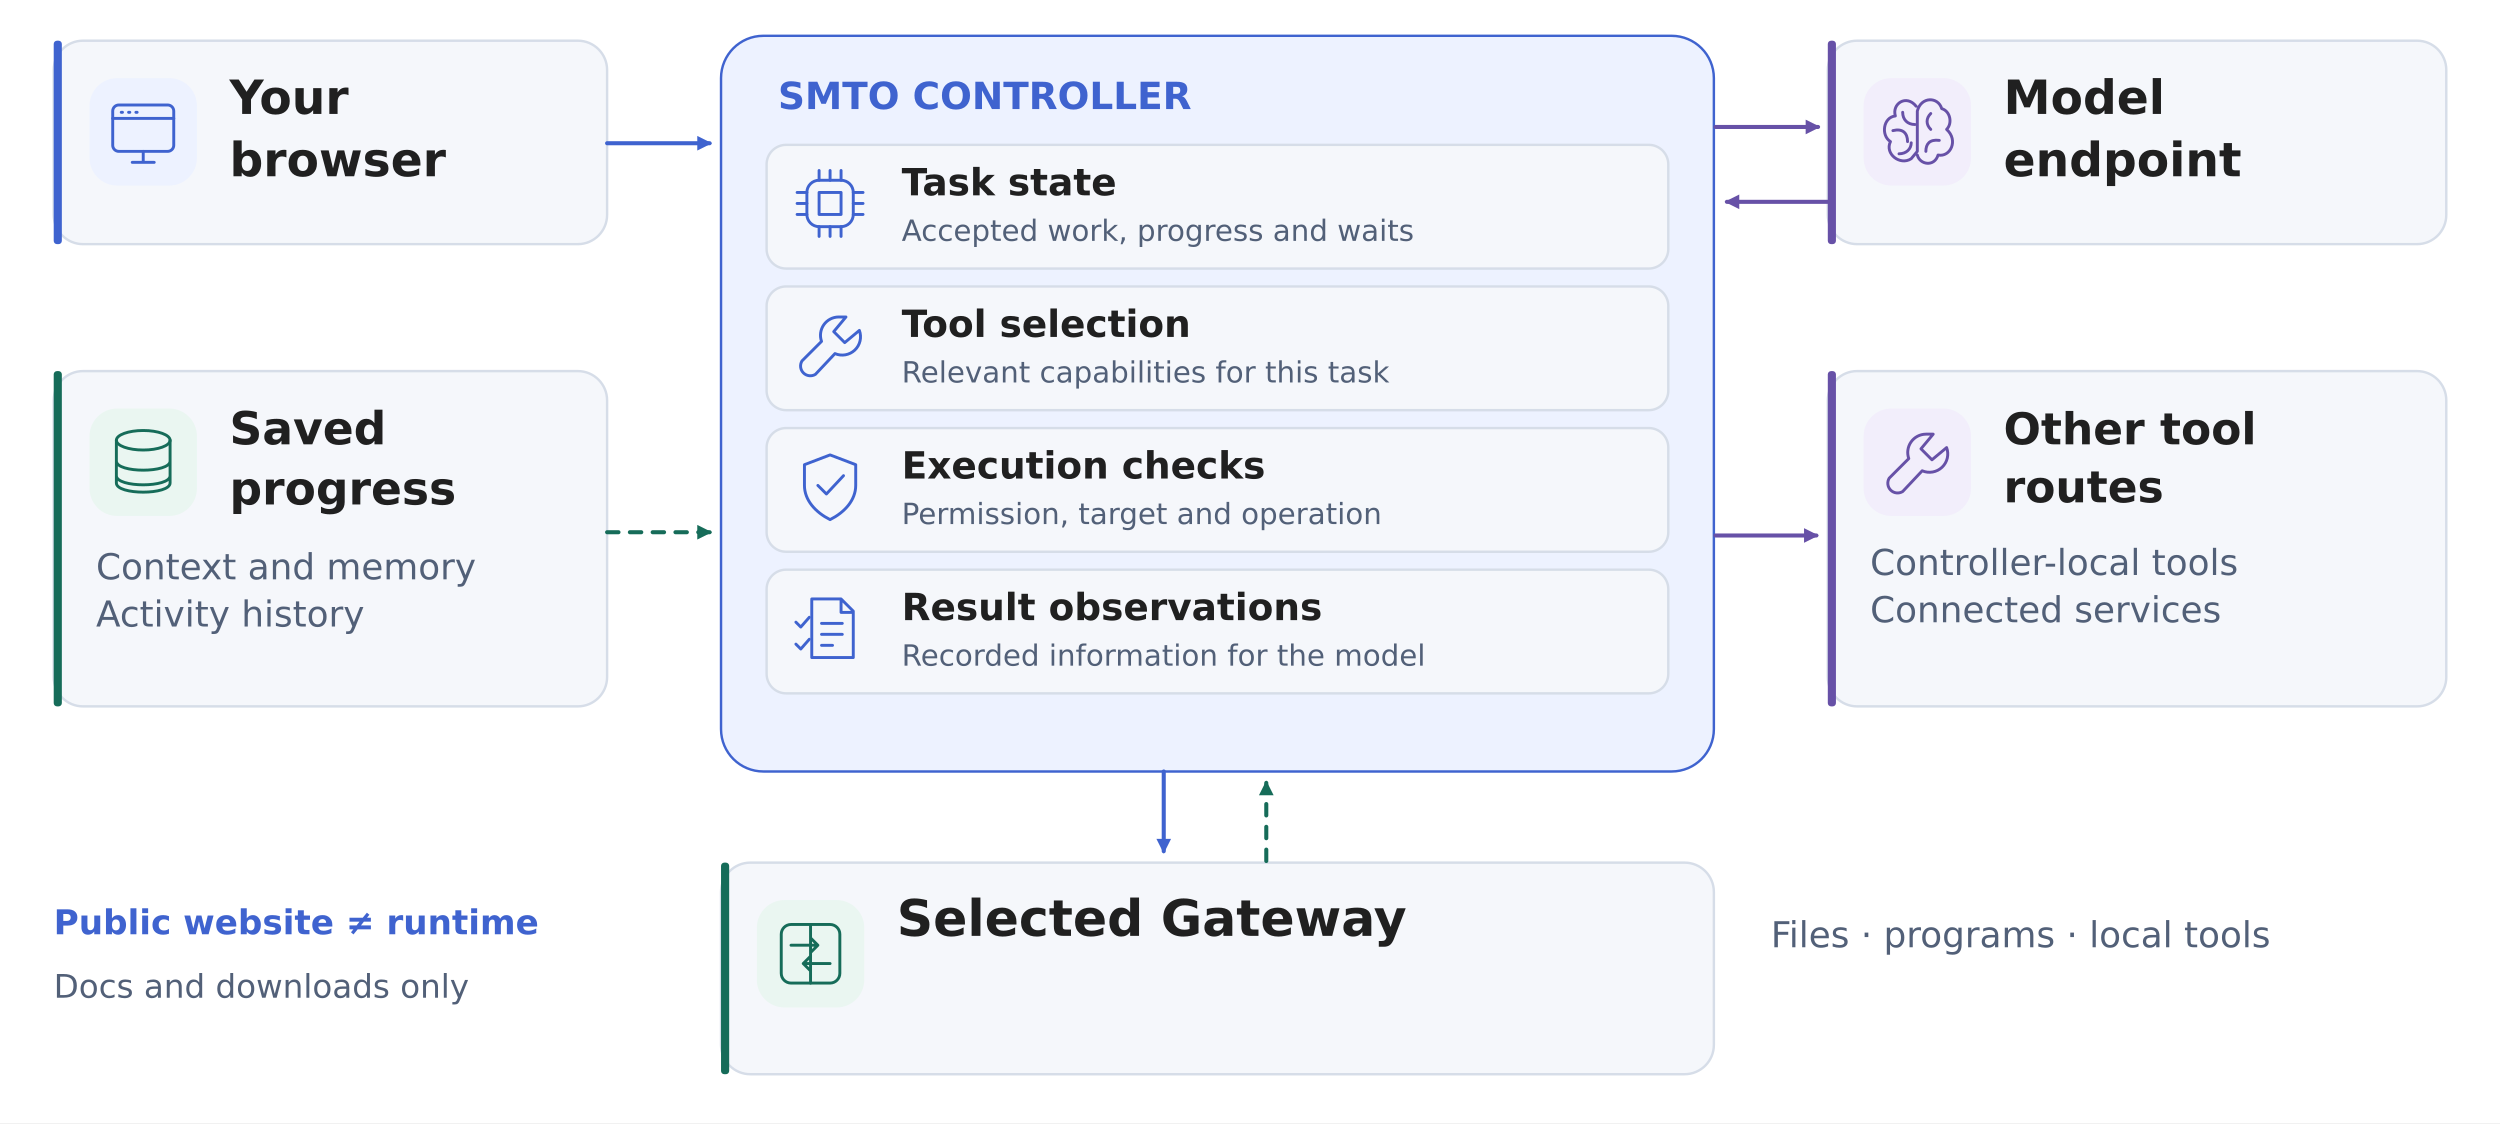
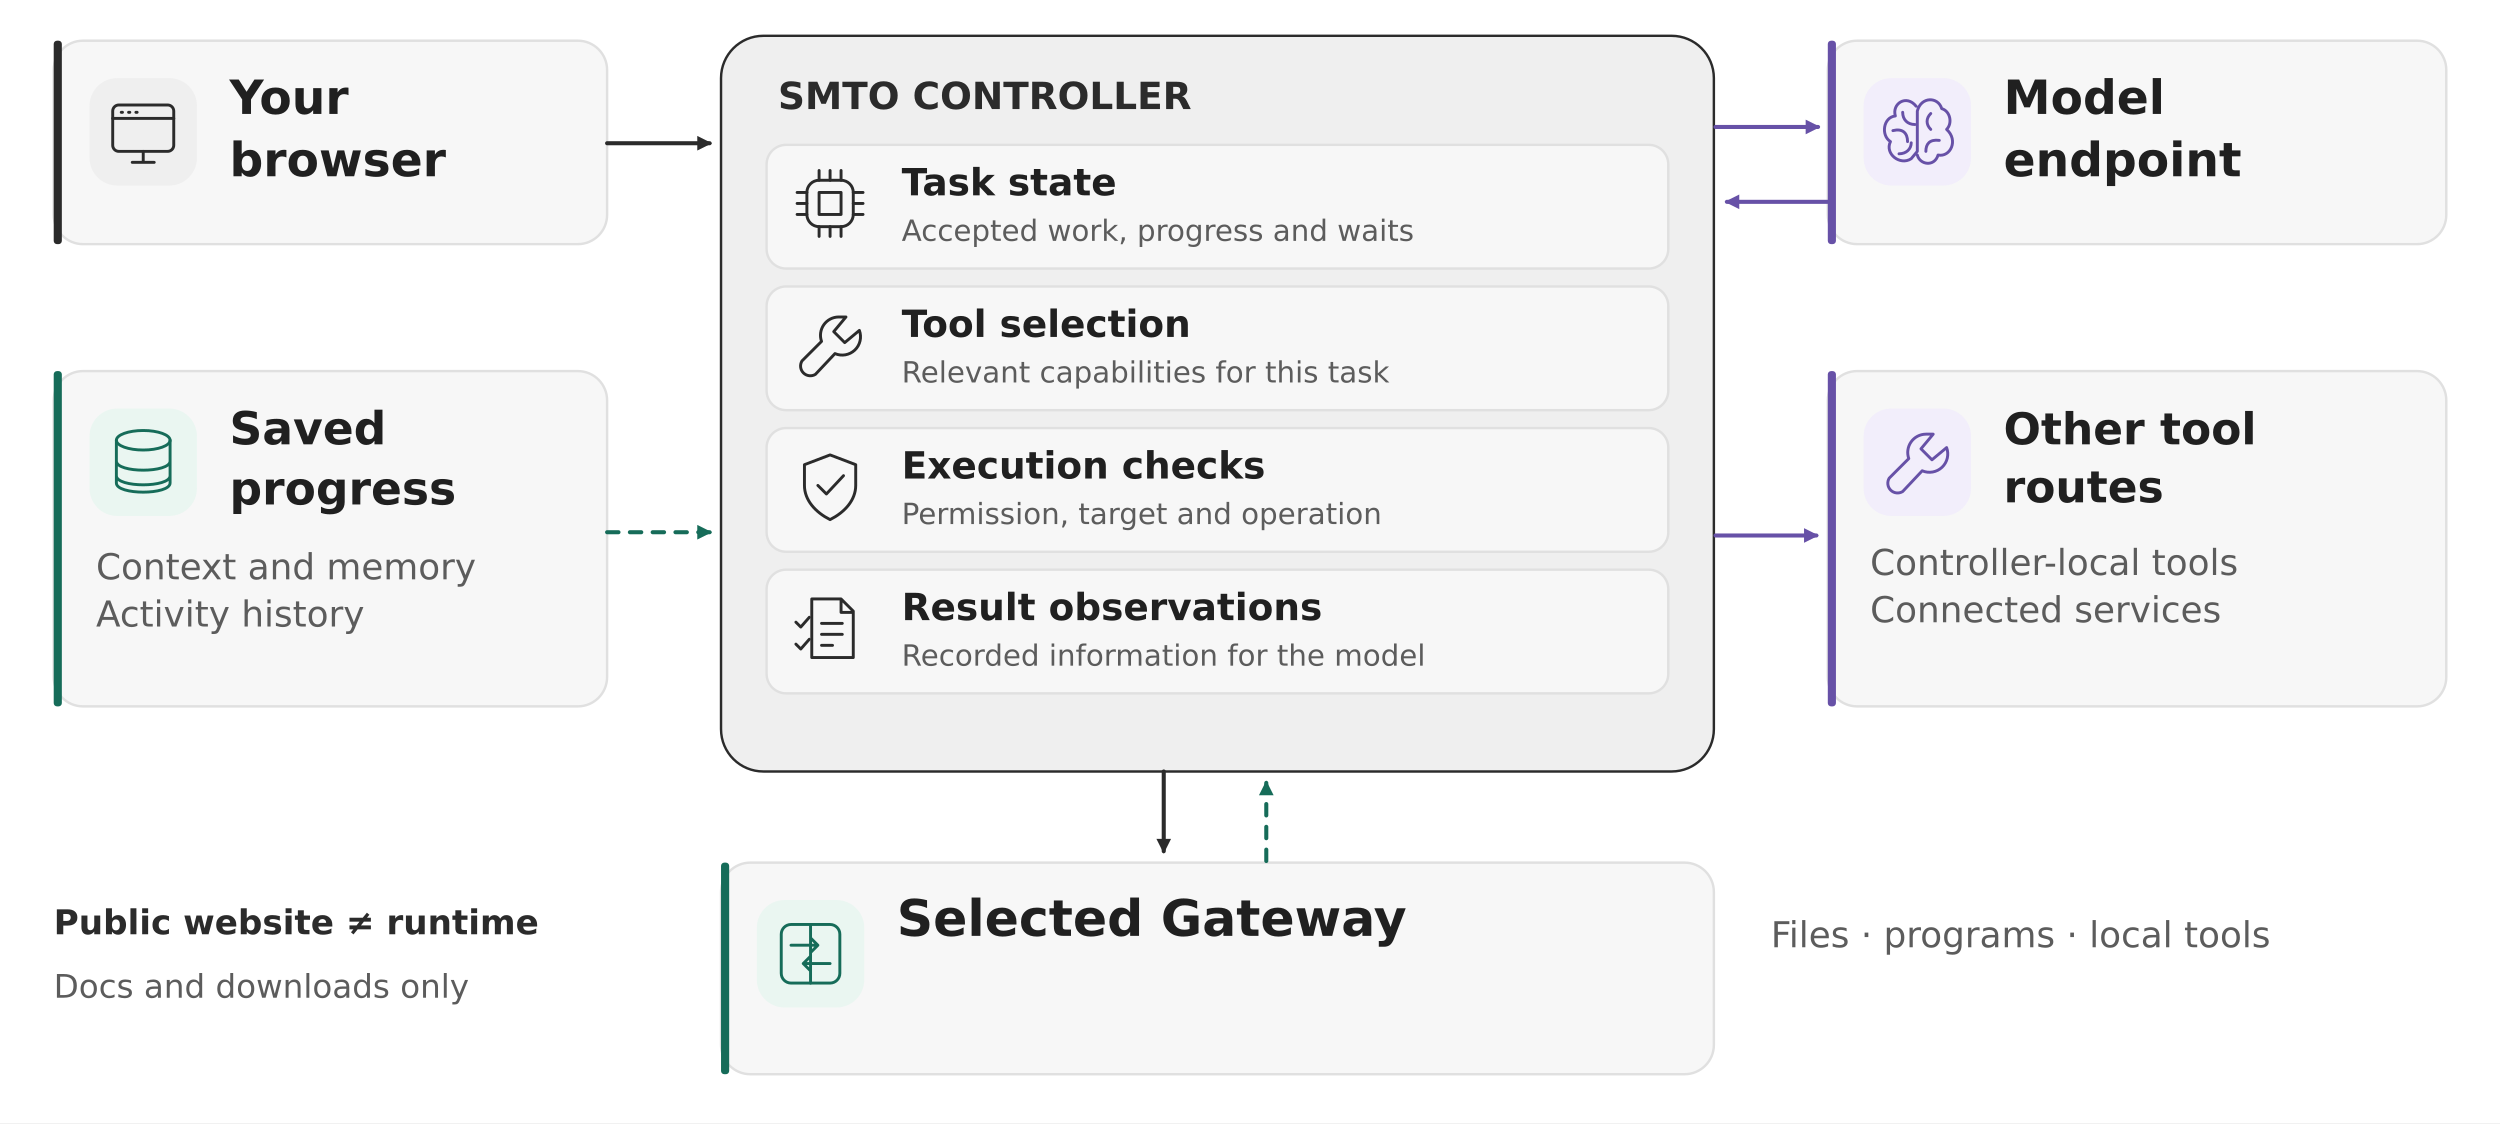
<svg xmlns="http://www.w3.org/2000/svg" width="1536" height="690" viewBox="0 0 1536 690" role="img" aria-labelledby="title desc" lang="en">
  <defs>
    <marker id="arrow-blue" markerWidth="9" markerHeight="9" refX="7.6" refY="4.5" orient="auto" markerUnits="userSpaceOnUse">
-       <path d="M0,0 L9,4.5 L0,9 Z" fill="#3F63CF" />
+       <path d="M0,0 L9,4.5 L0,9 Z" fill="#2B2B2B" />
    </marker>
    <marker id="arrow-teal" markerWidth="9" markerHeight="9" refX="7.6" refY="4.5" orient="auto" markerUnits="userSpaceOnUse">
      <path d="M0,0 L9,4.5 L0,9 Z" fill="#166C59" />
    </marker>
    <marker id="arrow-violet" markerWidth="9" markerHeight="9" refX="7.6" refY="4.5" orient="auto" markerUnits="userSpaceOnUse">
      <path d="M0,0 L9,4.5 L0,9 Z" fill="#6751A7" />
    </marker>
    <marker id="arrow-amber" markerWidth="9" markerHeight="9" refX="7.6" refY="4.5" orient="auto" markerUnits="userSpaceOnUse">
      <path d="M0,0 L9,4.5 L0,9 Z" fill="#835800" />
    </marker>
    <marker id="arrow-red" markerWidth="9" markerHeight="9" refX="7.6" refY="4.5" orient="auto" markerUnits="userSpaceOnUse">
      <path d="M0,0 L9,4.5 L0,9 Z" fill="#B02D3A" />
    </marker>
    <marker id="arrow-muted" markerWidth="9" markerHeight="9" refX="7.6" refY="4.5" orient="auto" markerUnits="userSpaceOnUse">
-       <path d="M0,0 L9,4.5 L0,9 Z" fill="#526078" />
+       <path d="M0,0 L9,4.5 L0,9 Z" fill="#5C5C5C" />
    </marker>
  </defs>
  <rect width="1536" height="690" fill="#FFFFFF" />
  <g transform="translate(-32,-202)">
-     <rect x="65" y="227" width="340" height="125" rx="18" fill="#F5F7FB" stroke="#D6DDE8" stroke-width="1.5" />
-     <rect x="65" y="227" width="5" height="125" rx="2" fill="#3F63CF" />
-     <rect x="87" y="250" width="66" height="66" rx="17" fill="#EDF2FF" />
-     <g transform="translate(96,259) scale(0.75)" fill="none" stroke="#3F63CF" stroke-width="2.4" stroke-linecap="round" stroke-linejoin="round">
+     <rect x="65" y="227" width="340" height="125" rx="18" fill="#F7F7F7" stroke="#E0E0E0" stroke-width="1.5" />
+     <rect x="65" y="227" width="5" height="125" rx="2" fill="#2B2B2B" />
+     <rect x="87" y="250" width="66" height="66" rx="17" fill="#EFEFEF" />
+     <g transform="translate(96,259) scale(0.75)" fill="none" stroke="#2B2B2B" stroke-width="2.4" stroke-linecap="round" stroke-linejoin="round">
      <rect x="7" y="10" width="50" height="38" rx="5" />
      <path d="M7 21h50M23 57h18M32 48v9" />
      <path d="M14 16h1m5 0h1m5 0h1" />
    </g>
    <text x="173" y="272.00" font-family="DejaVu Sans, Arial, sans-serif" font-size="29" font-weight="700" text-anchor="start" fill="#202020">Your</text>
    <text x="173" y="310.28" font-family="DejaVu Sans, Arial, sans-serif" font-size="29" font-weight="700" text-anchor="start" fill="#202020">browser</text>
-     <rect x="1155" y="227" width="380" height="125" rx="18" fill="#F5F7FB" stroke="#D6DDE8" stroke-width="1.5" />
+     <rect x="1155" y="227" width="380" height="125" rx="18" fill="#F7F7F7" stroke="#E0E0E0" stroke-width="1.5" />
    <rect x="1155" y="227" width="5" height="125" rx="2" fill="#6751A7" />
    <rect x="1177" y="250" width="66" height="66" rx="17" fill="#F2EEFB" />
    <g transform="translate(1186,259) scale(0.75)" fill="none" stroke="#6751A7" stroke-width="2.4" stroke-linecap="round" stroke-linejoin="round">
      <path d="M31 11c-8-10-20-2-17 8-10 1-12 16-4 21-5 10 8 20 17 14l5-6V15c3-12 17-12 20-2 7 2 9 12 4 17 10 9 3 23-7 21-3 10-15 8-17 0M20 16c0 6 4 10 10 10M12 31c8-2 12 2 12 9M17 50c6 0 10-4 10-9M43 17c-4 4-4 9 0 13M50 39c-8-1-11 3-11 9" />
    </g>
    <text x="1263" y="272.00" font-family="DejaVu Sans, Arial, sans-serif" font-size="29" font-weight="700" text-anchor="start" fill="#202020">Model</text>
    <text x="1263" y="310.28" font-family="DejaVu Sans, Arial, sans-serif" font-size="29" font-weight="700" text-anchor="start" fill="#202020">endpoint</text>
-     <rect x="475" y="224" width="610" height="452" rx="26" fill="#EDF2FF" stroke="#3F63CF" stroke-width="1.5" />
-     <text x="510" y="269.00" font-family="DejaVu Sans, Arial, sans-serif" font-size="23" font-weight="700" text-anchor="start" fill="#3F63CF">SMTO CONTROLLER</text>
-     <rect x="503" y="291" width="554" height="76" rx="12" fill="#F5F7FB" stroke="#D6DDE8" stroke-width="1.5" />
-     <g transform="translate(518,303) scale(0.75)" fill="none" stroke="#3F63CF" stroke-width="2.4" stroke-linecap="round" stroke-linejoin="round">
+     <rect x="475" y="224" width="610" height="452" rx="26" fill="#EFEFEF" stroke="#2B2B2B" stroke-width="1.5" />
+     <text x="510" y="269.00" font-family="DejaVu Sans, Arial, sans-serif" font-size="23" font-weight="700" text-anchor="start" fill="#2B2B2B">SMTO CONTROLLER</text>
+     <rect x="503" y="291" width="554" height="76" rx="12" fill="#F7F7F7" stroke="#E0E0E0" stroke-width="1.5" />
+     <g transform="translate(518,303) scale(0.75)" fill="none" stroke="#2B2B2B" stroke-width="2.4" stroke-linecap="round" stroke-linejoin="round">
      <rect x="13" y="13" width="38" height="38" rx="10" />
      <path d="M23 23h18v18H23zM23 5v8m9-8v8m9-8v8M23 51v8m9-8v8m9-8v8M5 23h8m-8 9h8m-8 9h8m38-18h8m-8 9h8m-8 9h8" />
    </g>
    <text x="586" y="322.00" font-family="DejaVu Sans, Arial, sans-serif" font-size="23" font-weight="700" text-anchor="start" fill="#202020">Task state</text>
-     <text x="586" y="350.00" font-family="DejaVu Sans, Arial, sans-serif" font-size="18" font-weight="400" text-anchor="start" fill="#526078">Accepted work, progress and waits</text>
-     <rect x="503" y="378" width="554" height="76" rx="12" fill="#F5F7FB" stroke="#D6DDE8" stroke-width="1.5" />
-     <g transform="translate(518,390) scale(0.75)" fill="none" stroke="#3F63CF" stroke-width="2.4" stroke-linecap="round" stroke-linejoin="round">
+     <text x="586" y="350.00" font-family="DejaVu Sans, Arial, sans-serif" font-size="18" font-weight="400" text-anchor="start" fill="#5C5C5C">Accepted work, progress and waits</text>
+     <rect x="503" y="378" width="554" height="76" rx="12" fill="#F7F7F7" stroke="#E0E0E0" stroke-width="1.5" />
+     <g transform="translate(518,390) scale(0.75)" fill="none" stroke="#2B2B2B" stroke-width="2.4" stroke-linecap="round" stroke-linejoin="round">
      <path d="M39 9a15 15 0 0 0-14 20L9 45a8 8 0 0 0 11 11l16-17a15 15 0 0 0 20-19L44 30l-9-9L45 9z" />
    </g>
    <text x="586" y="409.00" font-family="DejaVu Sans, Arial, sans-serif" font-size="23" font-weight="700" text-anchor="start" fill="#202020">Tool selection</text>
-     <text x="586" y="437.00" font-family="DejaVu Sans, Arial, sans-serif" font-size="18" font-weight="400" text-anchor="start" fill="#526078">Relevant capabilities for this task</text>
-     <rect x="503" y="465" width="554" height="76" rx="12" fill="#F5F7FB" stroke="#D6DDE8" stroke-width="1.5" />
-     <g transform="translate(518,477) scale(0.75)" fill="none" stroke="#3F63CF" stroke-width="2.4" stroke-linecap="round" stroke-linejoin="round">
+     <text x="586" y="437.00" font-family="DejaVu Sans, Arial, sans-serif" font-size="18" font-weight="400" text-anchor="start" fill="#5C5C5C">Relevant capabilities for this task</text>
+     <rect x="503" y="465" width="554" height="76" rx="12" fill="#F7F7F7" stroke="#E0E0E0" stroke-width="1.5" />
+     <g transform="translate(518,477) scale(0.75)" fill="none" stroke="#2B2B2B" stroke-width="2.4" stroke-linecap="round" stroke-linejoin="round">
      <path d="M32 6 53 14v17c0 12-9 22-21 28C20 53 11 43 11 31V14z" />
      <path d="m22 31 7 7 14-15" />
    </g>
    <text x="586" y="496.00" font-family="DejaVu Sans, Arial, sans-serif" font-size="23" font-weight="700" text-anchor="start" fill="#202020">Execution checks</text>
-     <text x="586" y="524.00" font-family="DejaVu Sans, Arial, sans-serif" font-size="18" font-weight="400" text-anchor="start" fill="#526078">Permission, target and operation</text>
-     <rect x="503" y="552" width="554" height="76" rx="12" fill="#F5F7FB" stroke="#D6DDE8" stroke-width="1.5" />
-     <g transform="translate(518,564) scale(0.75)" fill="none" stroke="#3F63CF" stroke-width="2.4" stroke-linecap="round" stroke-linejoin="round">
+     <text x="586" y="524.00" font-family="DejaVu Sans, Arial, sans-serif" font-size="18" font-weight="400" text-anchor="start" fill="#5C5C5C">Permission, target and operation</text>
+     <rect x="503" y="552" width="554" height="76" rx="12" fill="#F7F7F7" stroke="#E0E0E0" stroke-width="1.5" />
+     <g transform="translate(518,564) scale(0.75)" fill="none" stroke="#2B2B2B" stroke-width="2.4" stroke-linecap="round" stroke-linejoin="round">
      <path d="M17 8h24l10 10v38H17zM41 8v11h10M25 28h17m-17 9h17m-17 9h9" />
      <path d="m4 27 4 4 7-8m-11 22 4 4 7-8" />
    </g>
    <text x="586" y="583.00" font-family="DejaVu Sans, Arial, sans-serif" font-size="23" font-weight="700" text-anchor="start" fill="#202020">Result observations</text>
-     <text x="586" y="611.00" font-family="DejaVu Sans, Arial, sans-serif" font-size="18" font-weight="400" text-anchor="start" fill="#526078">Recorded information for the model</text>
-     <path d="M405,290 H468" fill="none" stroke="#3F63CF" stroke-width="2.5" stroke-linecap="round" stroke-linejoin="round" marker-end="url(#arrow-blue)" />
+     <text x="586" y="611.00" font-family="DejaVu Sans, Arial, sans-serif" font-size="18" font-weight="400" text-anchor="start" fill="#5C5C5C">Recorded information for the model</text>
+     <path d="M405,290 H468" fill="none" stroke="#2B2B2B" stroke-width="2.5" stroke-linecap="round" stroke-linejoin="round" marker-end="url(#arrow-blue)" />
    <path d="M1086,280 H1149" fill="none" stroke="#6751A7" stroke-width="2.5" stroke-linecap="round" stroke-linejoin="round" marker-end="url(#arrow-violet)" />
    <path d="M1155,326 H1093" fill="none" stroke="#6751A7" stroke-width="2.5" stroke-linecap="round" stroke-linejoin="round" marker-end="url(#arrow-violet)" />
-     <rect x="65" y="430" width="340" height="206" rx="18" fill="#F5F7FB" stroke="#D6DDE8" stroke-width="1.5" />
+     <rect x="65" y="430" width="340" height="206" rx="18" fill="#F7F7F7" stroke="#E0E0E0" stroke-width="1.5" />
    <rect x="65" y="430" width="5" height="206" rx="2" fill="#166C59" />
    <rect x="87" y="453" width="66" height="66" rx="17" fill="#EAF6F1" />
    <g transform="translate(96,462) scale(0.75)" fill="none" stroke="#166C59" stroke-width="2.4" stroke-linecap="round" stroke-linejoin="round">
      <ellipse cx="32" cy="14" rx="22" ry="8" />
      <path d="M10 14v35c0 10 44 10 44 0V14M10 31c0 10 44 10 44 0M10 43c0 10 44 10 44 0" />
    </g>
    <text x="173" y="475.00" font-family="DejaVu Sans, Arial, sans-serif" font-size="28" font-weight="700" text-anchor="start" fill="#202020">Saved</text>
    <text x="173" y="511.96" font-family="DejaVu Sans, Arial, sans-serif" font-size="28" font-weight="700" text-anchor="start" fill="#202020">progress</text>
-     <text x="91" y="557.92" font-family="DejaVu Sans, Arial, sans-serif" font-size="22" font-weight="400" text-anchor="start" fill="#526078">Context and memory</text>
-     <text x="91" y="586.96" font-family="DejaVu Sans, Arial, sans-serif" font-size="22" font-weight="400" text-anchor="start" fill="#526078">Activity history</text>
+     <text x="91" y="557.92" font-family="DejaVu Sans, Arial, sans-serif" font-size="22" font-weight="400" text-anchor="start" fill="#5C5C5C">Context and memory</text>
+     <text x="91" y="586.96" font-family="DejaVu Sans, Arial, sans-serif" font-size="22" font-weight="400" text-anchor="start" fill="#5C5C5C">Activity history</text>
    <path d="M405,529 H468" fill="none" stroke="#166C59" stroke-width="2.5" stroke-linecap="round" stroke-linejoin="round" marker-end="url(#arrow-teal)" stroke-dasharray="7 7" />
-     <rect x="1155" y="430" width="380" height="206" rx="18" fill="#F5F7FB" stroke="#D6DDE8" stroke-width="1.5" />
+     <rect x="1155" y="430" width="380" height="206" rx="18" fill="#F7F7F7" stroke="#E0E0E0" stroke-width="1.5" />
    <rect x="1155" y="430" width="5" height="206" rx="2" fill="#6751A7" />
    <rect x="1177" y="453" width="66" height="66" rx="17" fill="#F2EEFB" />
    <g transform="translate(1186,462) scale(0.75)" fill="none" stroke="#6751A7" stroke-width="2.4" stroke-linecap="round" stroke-linejoin="round">
      <path d="M39 9a15 15 0 0 0-14 20L9 45a8 8 0 0 0 11 11l16-17a15 15 0 0 0 20-19L44 30l-9-9L45 9z" />
    </g>
    <text x="1263" y="475.00" font-family="DejaVu Sans, Arial, sans-serif" font-size="27" font-weight="700" text-anchor="start" fill="#202020">Other tool</text>
    <text x="1263" y="510.64" font-family="DejaVu Sans, Arial, sans-serif" font-size="27" font-weight="700" text-anchor="start" fill="#202020">routes</text>
-     <text x="1181" y="555.28" font-family="DejaVu Sans, Arial, sans-serif" font-size="22" font-weight="400" text-anchor="start" fill="#526078">Controller-local tools</text>
-     <text x="1181" y="584.32" font-family="DejaVu Sans, Arial, sans-serif" font-size="22" font-weight="400" text-anchor="start" fill="#526078">Connected services</text>
+     <text x="1181" y="555.28" font-family="DejaVu Sans, Arial, sans-serif" font-size="22" font-weight="400" text-anchor="start" fill="#5C5C5C">Controller-local tools</text>
+     <text x="1181" y="584.32" font-family="DejaVu Sans, Arial, sans-serif" font-size="22" font-weight="400" text-anchor="start" fill="#5C5C5C">Connected services</text>
    <path d="M1086,531 H1148" fill="none" stroke="#6751A7" stroke-width="2.5" stroke-linecap="round" stroke-linejoin="round" marker-end="url(#arrow-violet)" />
-     <rect x="475" y="732" width="610" height="130" rx="18" fill="#F5F7FB" stroke="#D6DDE8" stroke-width="1.5" />
+     <rect x="475" y="732" width="610" height="130" rx="18" fill="#F7F7F7" stroke="#E0E0E0" stroke-width="1.5" />
    <rect x="475" y="732" width="5" height="130" rx="2" fill="#166C59" />
    <rect x="497" y="755" width="66" height="66" rx="17" fill="#EAF6F1" />
    <g transform="translate(506,764) scale(0.75)" fill="none" stroke="#166C59" stroke-width="2.4" stroke-linecap="round" stroke-linejoin="round">
      <rect x="8" y="8" width="48" height="48" rx="8" />
      <path d="M32 8v48M16 25h22m-6-6 6 6-6 6M48 40H26m6-6-6 6 6 6" />
    </g>
    <text x="583" y="777.00" font-family="DejaVu Sans, Arial, sans-serif" font-size="31" font-weight="700" text-anchor="start" fill="#202020">Selected Gateway</text>
-     <path d="M747,676 V725" fill="none" stroke="#3F63CF" stroke-width="2.5" stroke-linecap="round" stroke-linejoin="round" marker-end="url(#arrow-blue)" />
+     <path d="M747,676 V725" fill="none" stroke="#2B2B2B" stroke-width="2.5" stroke-linecap="round" stroke-linejoin="round" marker-end="url(#arrow-blue)" />
    <path d="M810,731 V683" fill="none" stroke="#166C59" stroke-width="2.5" stroke-linecap="round" stroke-linejoin="round" marker-end="url(#arrow-teal)" stroke-dasharray="7 7" />
-     <text x="1120" y="784.00" font-family="DejaVu Sans, Arial, sans-serif" font-size="22" font-weight="400" text-anchor="start" fill="#526078">Files · programs · local tools</text>
-     <text x="65" y="776.00" font-family="DejaVu Sans, Arial, sans-serif" font-size="21" font-weight="700" text-anchor="start" fill="#3F63CF">Public website ≠ runtime</text>
-     <text x="65" y="815.00" font-family="DejaVu Sans, Arial, sans-serif" font-size="20" font-weight="400" text-anchor="start" fill="#526078">Docs and downloads only</text>
+     <text x="1120" y="784.00" font-family="DejaVu Sans, Arial, sans-serif" font-size="22" font-weight="400" text-anchor="start" fill="#5C5C5C">Files · programs · local tools</text>
+     <text x="65" y="776.00" font-family="DejaVu Sans, Arial, sans-serif" font-size="21" font-weight="700" text-anchor="start" fill="#2B2B2B">Public website ≠ runtime</text>
+     <text x="65" y="815.00" font-family="DejaVu Sans, Arial, sans-serif" font-size="20" font-weight="400" text-anchor="start" fill="#5C5C5C">Docs and downloads only</text>
  </g>
</svg>
